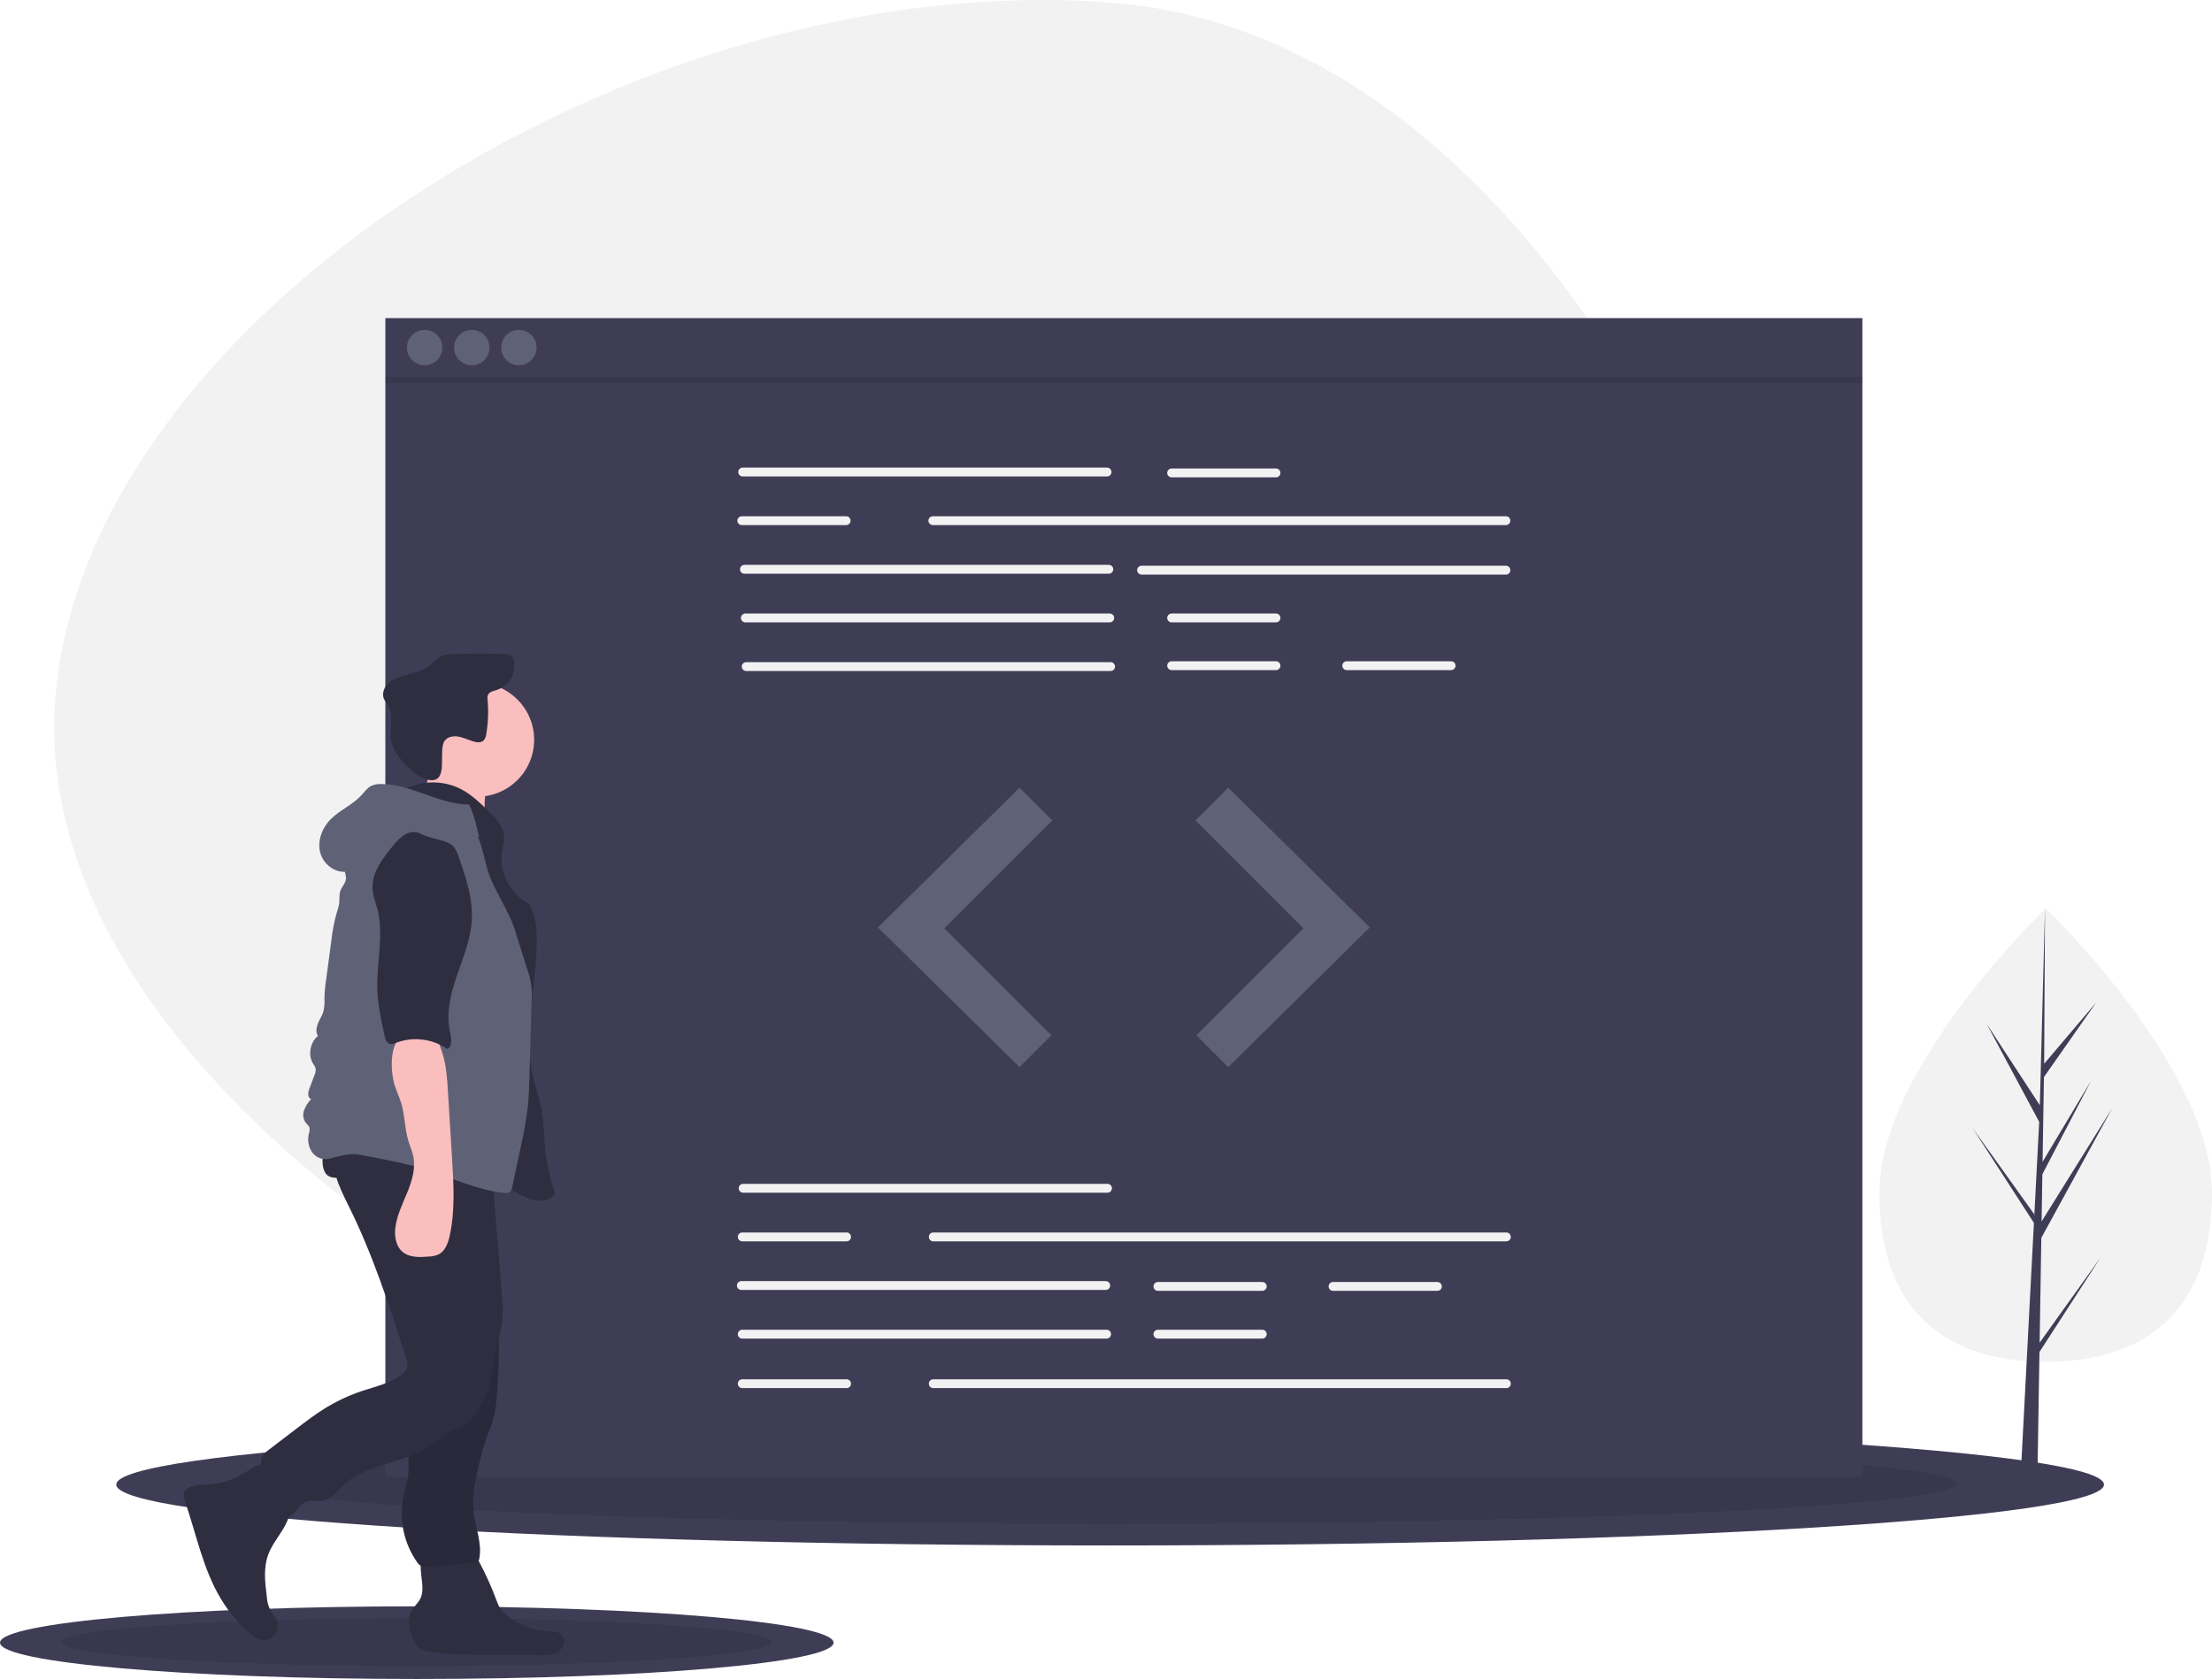
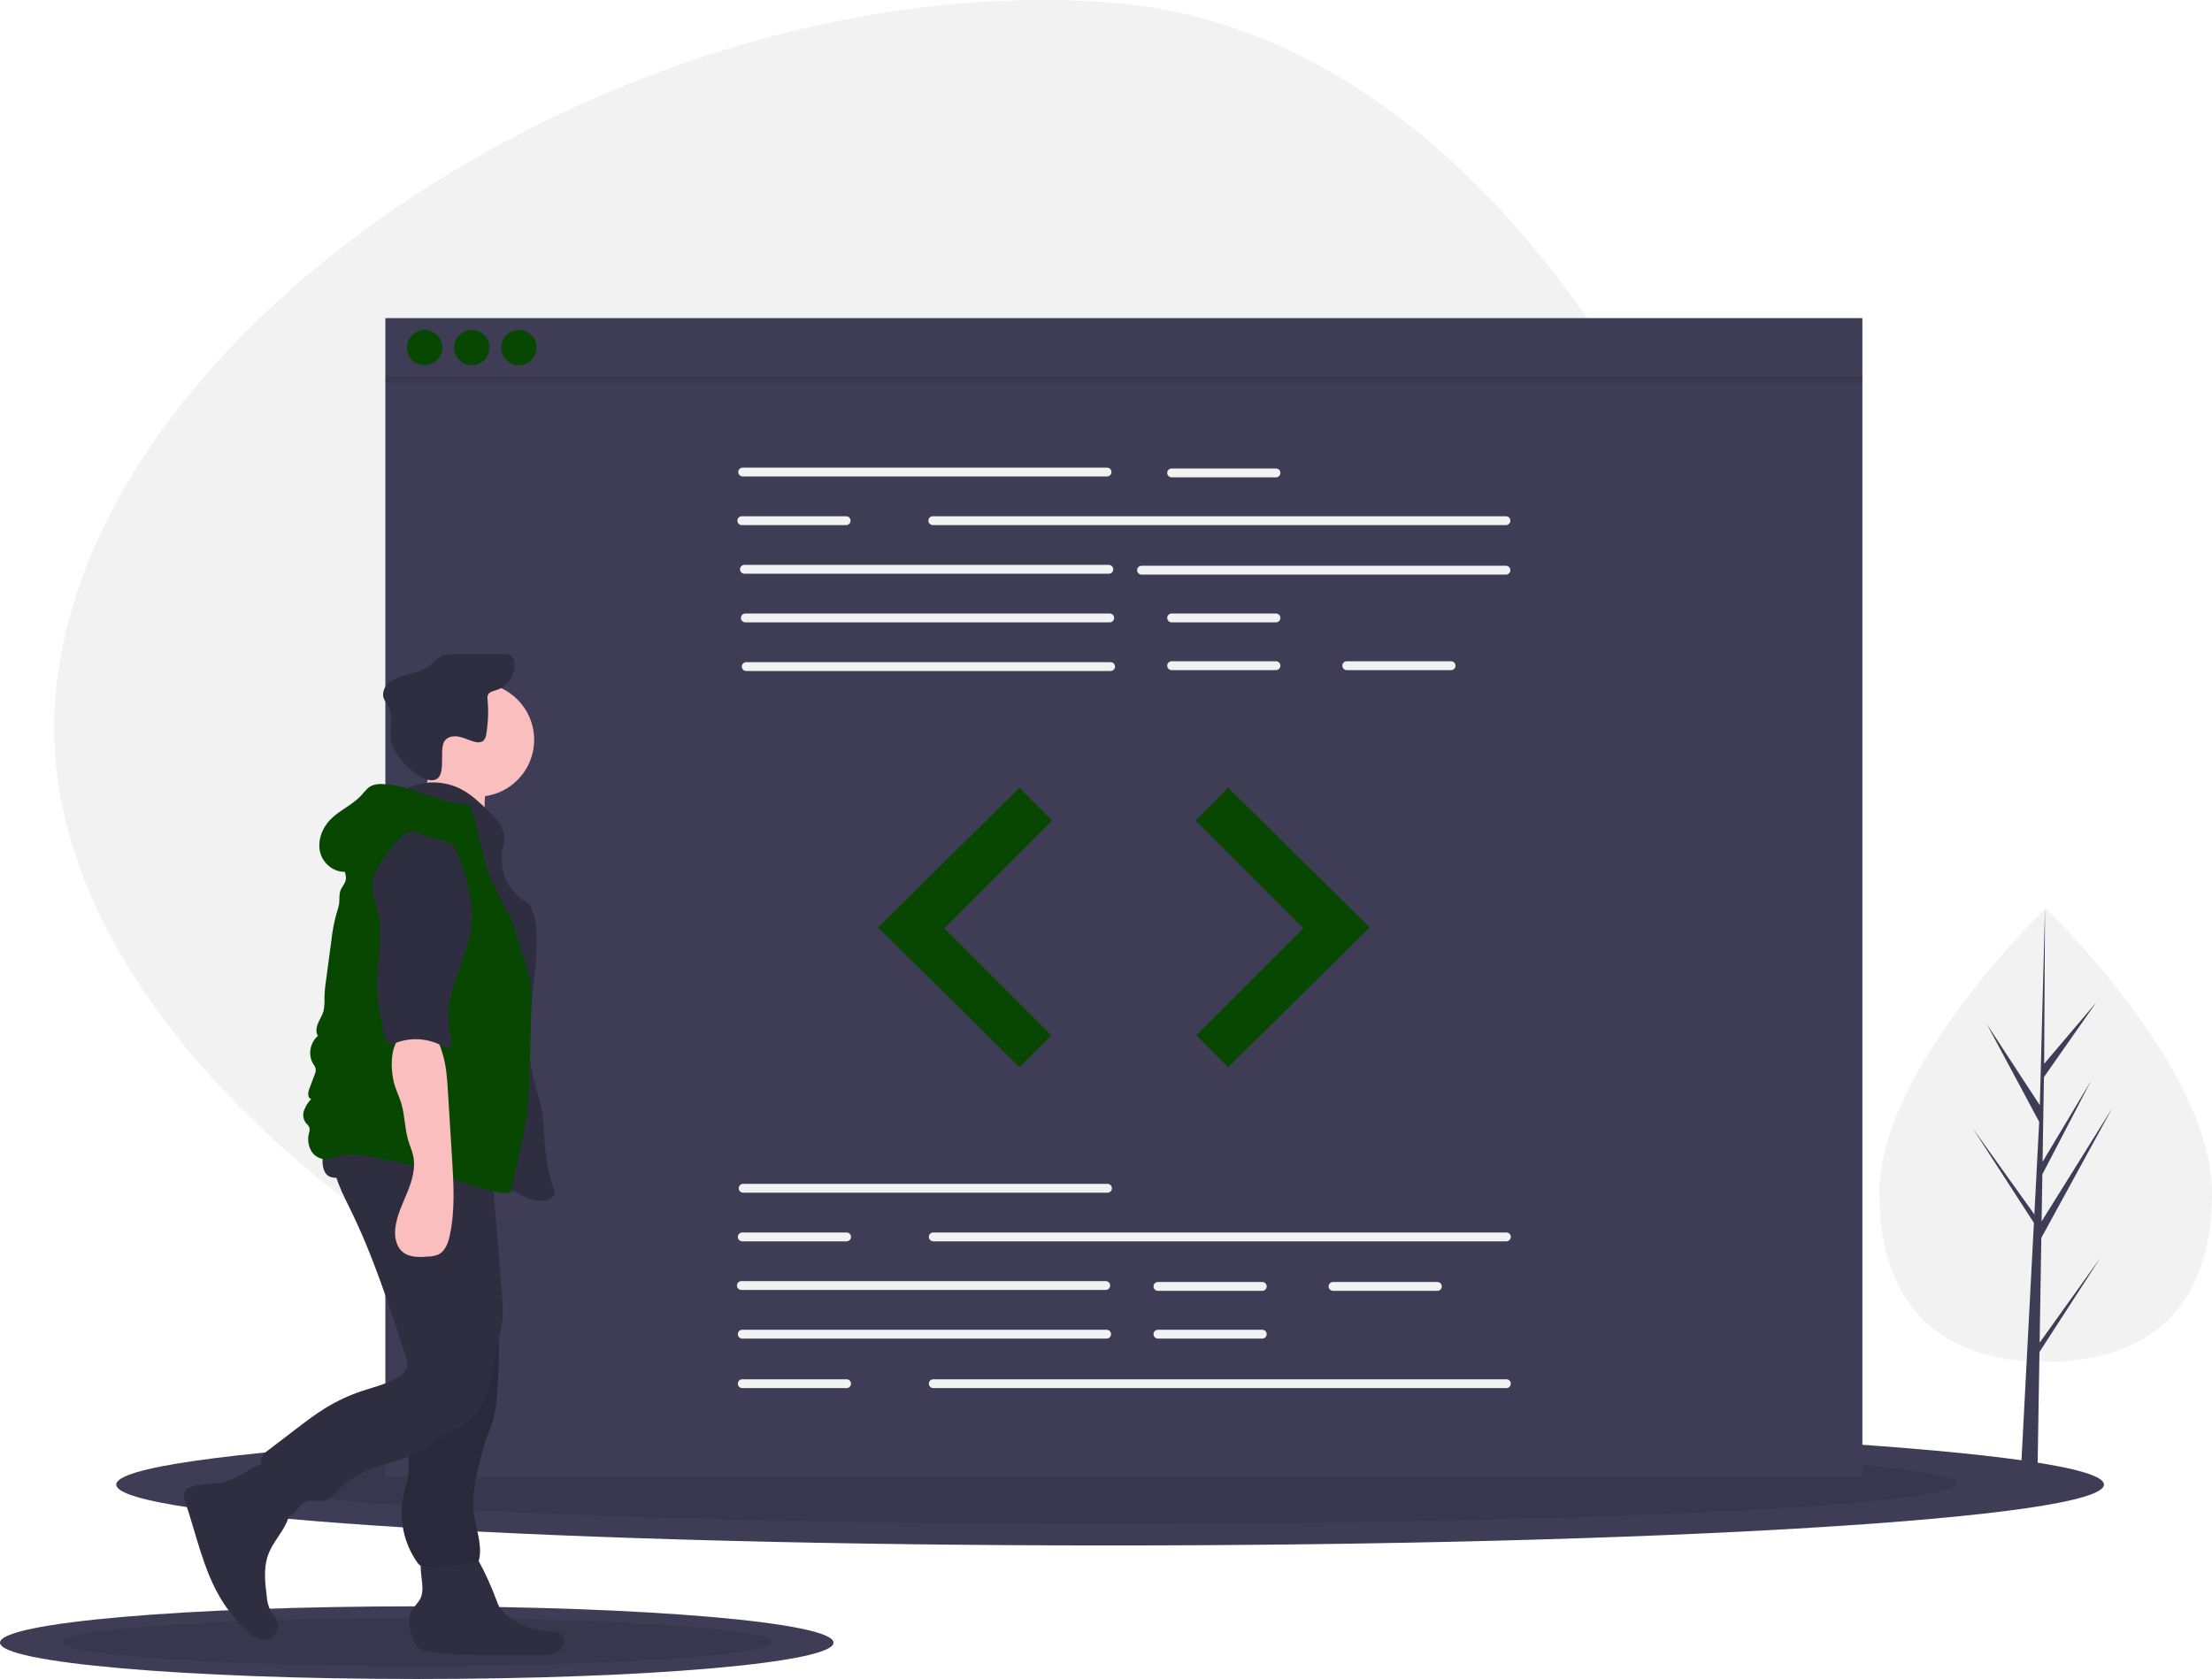
<svg xmlns="http://www.w3.org/2000/svg" data-name="Layer 1" width="1126.194" height="855" viewBox="0 0 1126.194 855">
  <path d="M544.864 755.938C302.465 737.49 13.394 549.672 28.111 356.28S322.797-17.142 565.196 1.305 947.128 381.167 932.41 574.558s-145.148 199.827-387.547 181.38z" fill="#f2f2f2" />
  <ellipse cx="565.194" cy="756" rx="506" ry="31" fill="#3f3d56" />
  <ellipse cx="565.194" cy="755.5" rx="431" ry="20.5" opacity=".1" />
  <ellipse cx="212.194" cy="836.5" rx="212.194" ry="18.5" fill="#3f3d56" />
  <ellipse cx="212.194" cy="836.202" rx="180.742" ry="12.234" opacity=".1" />
  <path fill="#3f3d56" d="M196.194 162h752v590h-752z" />
  <path d="M563.638 242.63H378.12a2.251 2.251 0 110-4.504h185.518a2.251 2.251 0 010 4.503zm203.079 24.765H474.932a2.251 2.251 0 010-4.503h291.785a2.251 2.251 0 110 4.503zM564.539 292.16H379.02a2.251 2.251 0 110-4.502h185.518a2.251 2.251 0 110 4.503zm202.178.45H581.199a2.251 2.251 0 010-4.502h185.518a2.251 2.251 0 110 4.503zm-201.728 24.316H379.471a2.251 2.251 0 010-4.503H564.99a2.251 2.251 0 110 4.503zm.451 24.766H379.921a2.251 2.251 0 010-4.503h185.517a2.251 2.251 0 110 4.503zm84.203-98.612h-53.134a2.251 2.251 0 010-4.503h53.134a2.251 2.251 0 110 4.502zm0 73.846h-53.134a2.251 2.251 0 010-4.503h53.134a2.251 2.251 0 110 4.503zm0 24.316h-53.134a2.251 2.251 0 110-4.503h53.134a2.251 2.251 0 110 4.503zm89.157 0h-53.134a2.251 2.251 0 010-4.503h53.133a2.251 2.251 0 110 4.503zm-307.996-73.847H377.67a2.251 2.251 0 010-4.503h53.134a2.251 2.251 0 010 4.503zM563.863 607.36H378.346a2.251 2.251 0 010-4.502h185.517a2.251 2.251 0 010 4.503zm-.9 49.532H377.445a2.251 2.251 0 110-4.503h185.518a2.251 2.251 0 010 4.503zm.45 24.766H377.895a2.251 2.251 0 110-4.503h185.518a2.251 2.251 0 110 4.503zm79.25-24.316H589.53a2.251 2.251 0 010-4.503h53.133a2.251 2.251 0 010 4.503zm0 24.316H589.53a2.251 2.251 0 010-4.503h53.133a2.251 2.251 0 110 4.503zm89.157-24.316h-53.134a2.251 2.251 0 110-4.503h53.134a2.251 2.251 0 010 4.503zm35.122-25.216H475.157a2.251 2.251 0 010-4.503h291.785a2.251 2.251 0 010 4.503zm-335.913 0h-53.134a2.251 2.251 0 010-4.503h53.134a2.251 2.251 0 010 4.503zm335.913 74.748H475.157a2.251 2.251 0 110-4.503h291.785a2.251 2.251 0 010 4.503zm-335.913 0h-53.134a2.251 2.251 0 110-4.503h53.134a2.251 2.251 0 110 4.503z" fill="#f2f2f2" />
-   <path fill="#5f6276" d="M519.06 401.13l-72.046 71.145 72.046 71.145 16.21-16.21-54.484-54.485 54.934-54.935-16.66-16.66zm106.267 0l72.046 71.145-72.046 71.145-16.21-16.21 54.485-54.485-54.935-54.935 16.66-16.66z" />
-   <circle cx="216.194" cy="177" r="9" fill="#5f6276" />
-   <circle cx="240.194" cy="177" r="9" fill="#5f6276" />
-   <circle cx="264.194" cy="177" r="9" fill="#5f6276" />
+   <path fill="#074701" d="M519.06 401.13l-72.046 71.145 72.046 71.145 16.21-16.21-54.484-54.485 54.934-54.935-16.66-16.66zm106.267 0l72.046 71.145-72.046 71.145-16.21-16.21 54.485-54.485-54.935-54.935 16.66-16.66z" />
+   <circle cx="216.194" cy="177" r="9" fill="#074701" />
+   <circle cx="240.194" cy="177" r="9" fill="#074701" />
+   <circle cx="264.194" cy="177" r="9" fill="#074701" />
  <path opacity=".1" d="M196.194 192h752v3h-752z" />
  <path d="M1126.194 607.454c0 63.77-37.911 86.037-84.677 86.037s-84.676-22.266-84.676-86.037 84.676-144.898 84.676-144.898 84.677 81.126 84.677 144.898z" fill="#f2f2f2" />
  <path fill="#3f3d56" d="M1038.433 683.736l.867-53.371 36.091-66.027-35.955 57.655.39-23.998 24.873-47.769-24.77 41.419.701-43.161 26.635-38.031-26.525 31.244.438-79.141-2.753 104.769.226-4.322-27.08-41.451 26.646 49.748-2.523 48.203-.075-1.28-31.219-43.621 31.124 48.141-.315 6.028-.057.091.026.495-6.402 122.296h8.553l1.026-63.168 31.049-48.024-30.971 43.275z" />
  <path d="M122.622 751.091a43.126 43.126 0 01-8.178 3.503c-5.08 1.387-10.508.878-15.638 2.063-2.1.485-4.386 1.499-5.054 3.548-.49 1.504.043 3.127.554 4.624 5.668 16.62 9.085 34.266 18.125 49.32a74.64 74.64 0 0013.992 16.988c2.056 1.852 4.385 3.664 7.136 3.955a7.248 7.248 0 007.37-10.182c-.81-1.801-2.317-3.197-3.289-4.916a18.757 18.757 0 01-1.819-6.99c-.893-7.11-1.754-14.538.71-21.266 1.651-4.512 4.681-8.359 7.206-12.447s4.621-8.772 4.06-13.544c-.384-3.257-1.972-6.237-3.65-9.054-1.682-2.823-5.005-10.409-8.383-11.35-3.507-.979-10.084 4.181-13.142 5.748zm92.435 57.409a14.019 14.019 0 01-.664 4.745c-1.057 2.793-3.68 4.706-5.036 7.367-1.885 3.7-1.03 8.174.218 12.135.783 2.483 1.81 5.067 3.913 6.602a12.893 12.893 0 005.954 1.908c18.036 2.496 36.358 1.064 54.558 1.587 3.317.095 6.83.211 9.725-1.41s4.686-5.697 2.717-8.368c-1.769-2.398-5.265-2.376-8.242-2.517a33.912 33.912 0 01-20.913-8.615 15.112 15.112 0 01-2.934-3.377 20.753 20.753 0 01-1.534-3.517 156.799 156.799 0 00-9.083-20.119c-.98-1.815-2.087-3.705-3.906-4.676a10.323 10.323 0 00-4.24-.926c-4.536-.294-16.283-1.838-19.79 1.69-3.242 3.26-.672 13.351-.743 17.491z" fill="#2f2e41" />
  <circle cx="242.971" cy="376.72" r="28.975" fill="#fbbebe" />
  <path d="M216.806 400.646c-1.724 4.614-4.647 8.947-8.9 11.43l40.074 8.174a42.453 42.453 0 01-.562-17.869 10.3 10.3 0 00.24-4.409c-.754-2.907-4.027-4.306-6.955-4.974-7.314-1.667-13.782-2.561-20.579-5.792-2.077 3.557-1.787 9.34-3.318 13.44z" fill="#fbbebe" />
  <path d="M207.57 401.227a31.338 31.338 0 0127.314.714c5.138 2.707 9.392 6.794 13.571 10.826 3.853 3.717 7.963 7.972 8.236 13.319.133 2.59-.676 5.122-1.084 7.683a25.766 25.766 0 0013.78 26.47c3.184 5.303 3.84 11.729 3.89 17.914.185 23.436-7.21 47.16-1.93 69.995 1.239 5.362 3.16 10.554 4.231 15.952 1.387 6.99 1.319 14.18 2.044 21.27a95.266 95.266 0 005.114 22.495c-1.744 2.774-5.374 3.837-8.643 3.613s-6.325-1.644-9.242-3.136c-14.123-7.227-27.059-16.757-41.687-22.9-9.677-4.063-19.987-6.595-29.376-11.288s-18.12-12.142-20.99-22.238c-1.241-4.365-1.318-8.965-1.385-13.503-.286-19.114-.55-38.436 3.61-57.094 3.669-16.453 10.741-32.194 12.284-48.98.502-5.465.513-11.314 3.566-15.874 4.315-6.445 13.632-8.114 16.698-15.238z" fill="#2f2e41" />
  <path d="M226.492 377.13c1.707-2.228 5-2.531 7.727-1.872s5.243 2.064 7.998 2.598a4.675 4.675 0 003.743-.526 5.444 5.444 0 001.616-3.57 68.163 68.163 0 00.67-17.38 5.147 5.147 0 01.16-2.438c.681-1.643 2.762-2.034 4.461-2.562a13.316 13.316 0 009.013-13.633 5.42 5.42 0 00-1.657-3.74c-1.175-.958-2.82-1.017-4.336-1.029q-11.683-.094-23.366.006c-2.883.024-5.91.095-8.41 1.532-1.847 1.063-3.221 2.773-4.88 4.112-4.326 3.491-10.178 4.201-15.441 5.99a15.308 15.308 0 00-6.768 4.036c-1.75 2-2.592 4.974-1.492 7.393a26.252 26.252 0 001.886 2.904c3.105 4.964 1.038 11.403 1.502 17.24.579 7.288 11.365 19.111 18.679 20.836 11.807 2.784 4.986-15.113 8.895-19.898zm-16.358 319.553c.745 5.321 1.701 10.661 1.446 16.029-.357 7.493-3.06 14.714-3.56 22.2-.372 5.59.49 11.241-.286 16.79-.497 3.554-1.656 6.979-2.373 10.494a43.395 43.395 0 006.973 33.266 5.448 5.448 0 002.024 1.96 5.714 5.714 0 002.507.333 179.947 179.947 0 0025.17-2.288 2.414 2.414 0 001.617-.713 2.266 2.266 0 00.35-.954c1.545-7.936-1.976-15.893-2.871-23.928-.956-8.58 1.103-17.178 3.146-25.565a113.548 113.548 0 013.467-12.228c.988-2.697 2.181-5.32 3.037-8.063a61.46 61.46 0 002.202-13.202q.892-10.575.945-21.2a88.958 88.958 0 00-1.665-20.01c-1.878-8.337-5.724-16.08-9.536-23.73a15.029 15.029 0 00-5.618 2.67 125.38 125.38 0 01-15.35 8.481c-3.567 1.657-10.522 2.834-12.786 6.286-2.232 3.405-.792 10.35-.621 14.106q.439 9.667 1.782 19.266z" fill="#2f2e41" />
  <path d="M210.134 696.683c.745 5.321 1.701 10.661 1.446 16.029-.357 7.493-3.06 14.714-3.56 22.2-.372 5.59.49 11.241-.286 16.79-.497 3.554-1.656 6.979-2.373 10.494a43.395 43.395 0 006.973 33.266 5.448 5.448 0 002.024 1.96 5.714 5.714 0 002.507.333 179.947 179.947 0 0025.17-2.288 2.414 2.414 0 001.617-.713 2.266 2.266 0 00.35-.954c1.545-7.936-1.976-15.893-2.871-23.928-.956-8.58 1.103-17.178 3.146-25.565a113.548 113.548 0 013.467-12.228c.988-2.697 2.181-5.32 3.037-8.063a61.46 61.46 0 002.202-13.202q.892-10.575.945-21.2a88.958 88.958 0 00-1.665-20.01c-1.878-8.337-5.724-16.08-9.536-23.73a15.029 15.029 0 00-5.618 2.67 125.38 125.38 0 01-15.35 8.481c-3.567 1.657-10.522 2.834-12.786 6.286-2.232 3.405-.792 10.35-.621 14.106q.439 9.667 1.782 19.266z" opacity=".1" />
  <path d="M170.961 583.018c-3.848 10.36 1.808 21.554 6.722 31.452 12.106 24.386 20.513 50.408 28.875 76.317.626 1.941 1.252 4.059.554 5.975a7.825 7.825 0 01-2.822 3.347c-5.766 4.379-13.107 5.938-19.975 8.23a90.184 90.184 0 00-18.943 8.88c-4.976 3.083-9.639 6.643-14.291 10.197l-14.812 11.312a9.903 9.903 0 00-2.476 2.397c-1.429 2.241-.844 5.167-.132 7.728a131.432 131.432 0 007.252 19.792 6.911 6.911 0 002.63 3.447c2.312 1.242 5.14-.405 6.905-2.347s3.292-4.36 5.78-5.193c2.487-.833 5.223.176 7.819-.189 4.198-.59 6.986-4.457 10.012-7.426 12.366-12.131 33.01-11.251 46.613-21.977a59.228 59.228 0 016.23-4.868c2.3-1.36 4.908-2.105 7.294-3.307 7.257-3.654 11.819-11.208 14.262-18.957s3.141-15.928 4.897-23.86c.908-4.101 2.103-8.158 2.507-12.339a66.094 66.094 0 00-.253-11.666l-4.908-60.715c-.4-4.943-.8-9.893-1.576-14.79-14.577.52-29.143 1.107-43.728 1.28-11.605.136-23.424.948-34.436-2.72z" fill="#2f2e41" />
  <path d="M165.602 597.221c1.978 3.18 6.79 3.114 10.105 1.37s5.889-4.672 9.21-6.4c4.464-2.323 9.747-2.236 14.777-2.094 7.963.225 16.025.465 23.687 2.647 7.924 2.257 15.64 6.603 23.834 5.736 1.425-.15 2.985-.56 3.76-1.765a5.544 5.544 0 00.62-2.836l.268-7.159a6.464 6.464 0 00-.57-3.625 6.082 6.082 0 00-2.716-2.08c-11.663-5.646-24.964-6.697-37.915-7.14q-9.874-.34-19.757-.28c-5.591.035-12.303-.774-17.739.72-7.295 2.005-11.265 16.954-7.563 22.906z" fill="#2f2e41" />
-   <path d="M238.84 409.726c-15.283-.136-29.132-10.223-44.413-10.469a11.514 11.514 0 00-5.392.93c-2.13 1.073-3.53 3.147-5.147 4.9-4.518 4.892-11.061 7.504-15.703 12.28-4.352 4.478-6.773 11.15-5.055 17.153s8.204 10.609 14.28 9.165a36.8 36.8 0 0114.336-19.479 72.887 72.887 0 0111.206-5.882c6.868-3.112 14.547-6.283 21.718-3.95a30.638 30.638 0 017.409 4.04l11.954 8.03c-1.393-5.494-2.646-11.656-5.194-16.718z" fill="#5f6276" />
-   <path d="M175.65 438.374c-2.03 2.532.893 6.2.446 9.413-.298 2.135-2.055 3.766-2.786 5.793-.758 2.1-.356 4.427-.644 6.642a28.489 28.489 0 01-1.275 4.73 84.975 84.975 0 00-2.686 14.025l-2.675 19.975a75.681 75.681 0 00-.846 9.078 27.107 27.107 0 01-.452 6.787c-.592 2.183-1.904 4.093-2.786 6.176s-1.292 4.602-.1 6.524c-3.991 3.325-5.178 9.854-2.387 14.235a7.9 7.9 0 011.23 2.265 5.82 5.82 0 01-.542 3.34l-2.704 7.207c-.693 1.845-.912 4.653 1.013 5.074a17.006 17.006 0 00-3.651 5.767 6.866 6.866 0 00.972 6.506 8.289 8.289 0 011.695 2.056 5.473 5.473 0 01-.196 3.243 11.906 11.906 0 001.473 9.334 8.371 8.371 0 008.418 3.608c5.41-1.22 10.273-3.147 15.728-2.146 11.746 2.156 23.53 4.32 34.906 7.952 12.984 4.146 25.556 10.225 39.126 11.5a3.798 3.798 0 002.617-.406 3.93 3.93 0 001.21-2.488l4.194-19.665a202.363 202.363 0 003.855-22.027c.477-4.781.613-9.59.75-14.393l1.08-38.23a38.197 38.197 0 00-2.2-16.62l-6.218-19.848c-3.548-11.327-11.687-21.372-14.585-32.882-1.834-7.285-3.19-15.103-8.108-20.781-7.013-8.095-19.145-9.354-29.764-7.962-4.797.628-9.636 1.714-13.785 4.201-4.798 2.877-8.333 7.41-11.753 11.837-2.818 3.649-5.687 6.582-8.57 10.18z" fill="#5f6276" />
+   <path d="M238.84 409.726c-15.283-.136-29.132-10.223-44.413-10.469a11.514 11.514 0 00-5.392.93c-2.13 1.073-3.53 3.147-5.147 4.9-4.518 4.892-11.061 7.504-15.703 12.28-4.352 4.478-6.773 11.15-5.055 17.153s8.204 10.609 14.28 9.165a36.8 36.8 0 0114.336-19.479 72.887 72.887 0 0111.206-5.882c6.868-3.112 14.547-6.283 21.718-3.95a30.638 30.638 0 017.409 4.04l11.954 8.03c-1.393-5.494-2.646-11.656-5.194-16.718z" fill="#074701" />
+   <path d="M175.65 438.374c-2.03 2.532.893 6.2.446 9.413-.298 2.135-2.055 3.766-2.786 5.793-.758 2.1-.356 4.427-.644 6.642a28.489 28.489 0 01-1.275 4.73 84.975 84.975 0 00-2.686 14.025l-2.675 19.975a75.681 75.681 0 00-.846 9.078 27.107 27.107 0 01-.452 6.787c-.592 2.183-1.904 4.093-2.786 6.176s-1.292 4.602-.1 6.524c-3.991 3.325-5.178 9.854-2.387 14.235a7.9 7.9 0 011.23 2.265 5.82 5.82 0 01-.542 3.34l-2.704 7.207c-.693 1.845-.912 4.653 1.013 5.074a17.006 17.006 0 00-3.651 5.767 6.866 6.866 0 00.972 6.506 8.289 8.289 0 011.695 2.056 5.473 5.473 0 01-.196 3.243 11.906 11.906 0 001.473 9.334 8.371 8.371 0 008.418 3.608c5.41-1.22 10.273-3.147 15.728-2.146 11.746 2.156 23.53 4.32 34.906 7.952 12.984 4.146 25.556 10.225 39.126 11.5a3.798 3.798 0 002.617-.406 3.93 3.93 0 001.21-2.488l4.194-19.665a202.363 202.363 0 003.855-22.027c.477-4.781.613-9.59.75-14.393l1.08-38.23a38.197 38.197 0 00-2.2-16.62l-6.218-19.848c-3.548-11.327-11.687-21.372-14.585-32.882-1.834-7.285-3.19-15.103-8.108-20.781-7.013-8.095-19.145-9.354-29.764-7.962-4.797.628-9.636 1.714-13.785 4.201-4.798 2.877-8.333 7.41-11.753 11.837-2.818 3.649-5.687 6.582-8.57 10.18z" fill="#074701" />
  <path d="M200.444 550.823c.875 3.773 2.712 7.252 3.837 10.957 1.884 6.21 1.725 12.896 3.605 19.106.79 2.606 1.933 5.109 2.5 7.773 1.32 6.21-.608 12.635-3.004 18.515s-5.313 11.678-6.09 17.98c-.549 4.438.238 9.45 3.66 12.33 3.551 2.99 8.712 2.788 13.338 2.39a14.016 14.016 0 004.841-1.008c3.538-1.673 5.028-5.86 5.855-9.685 2.771-12.819 1.98-26.106 1.174-39.196l-2.106-34.235c-.405-6.59-.84-13.318-2.87-19.646-.74-2.302-2.027-6.954-4.13-8.424-2.082-1.455-8.03-1.52-10.608-1.641-12.098-.569-11.963 16.317-10.002 24.784z" fill="#fbbebe" />
  <path d="M213.848 424.423c-2.47-1.293-5.583-.736-7.972.705a24.568 24.568 0 00-5.972 5.798c-5.338 6.517-10.99 13.995-10.198 22.382.296 3.145 1.5 6.12 2.317 9.172 3.58 13.38-.379 27.53.075 41.373.263 7.999 2.003 15.867 3.737 23.68.353 1.594.92 3.44 2.462 3.977 1.16.403 2.41-.115 3.558-.551a28.371 28.371 0 0125.963 3.272c2.865-1.529 1.791-6.363 1.149-9.546-1.909-9.457.682-19.214 3.828-28.335s6.91-18.23 7.432-27.865c.59-10.916-3.029-21.57-6.6-31.903-.78-2.255-1.631-4.62-3.438-6.178a13.665 13.665 0 00-5.203-2.377c-3.793-1.121-7.634-1.769-11.138-3.604z" fill="#2f2e41" />
</svg>
